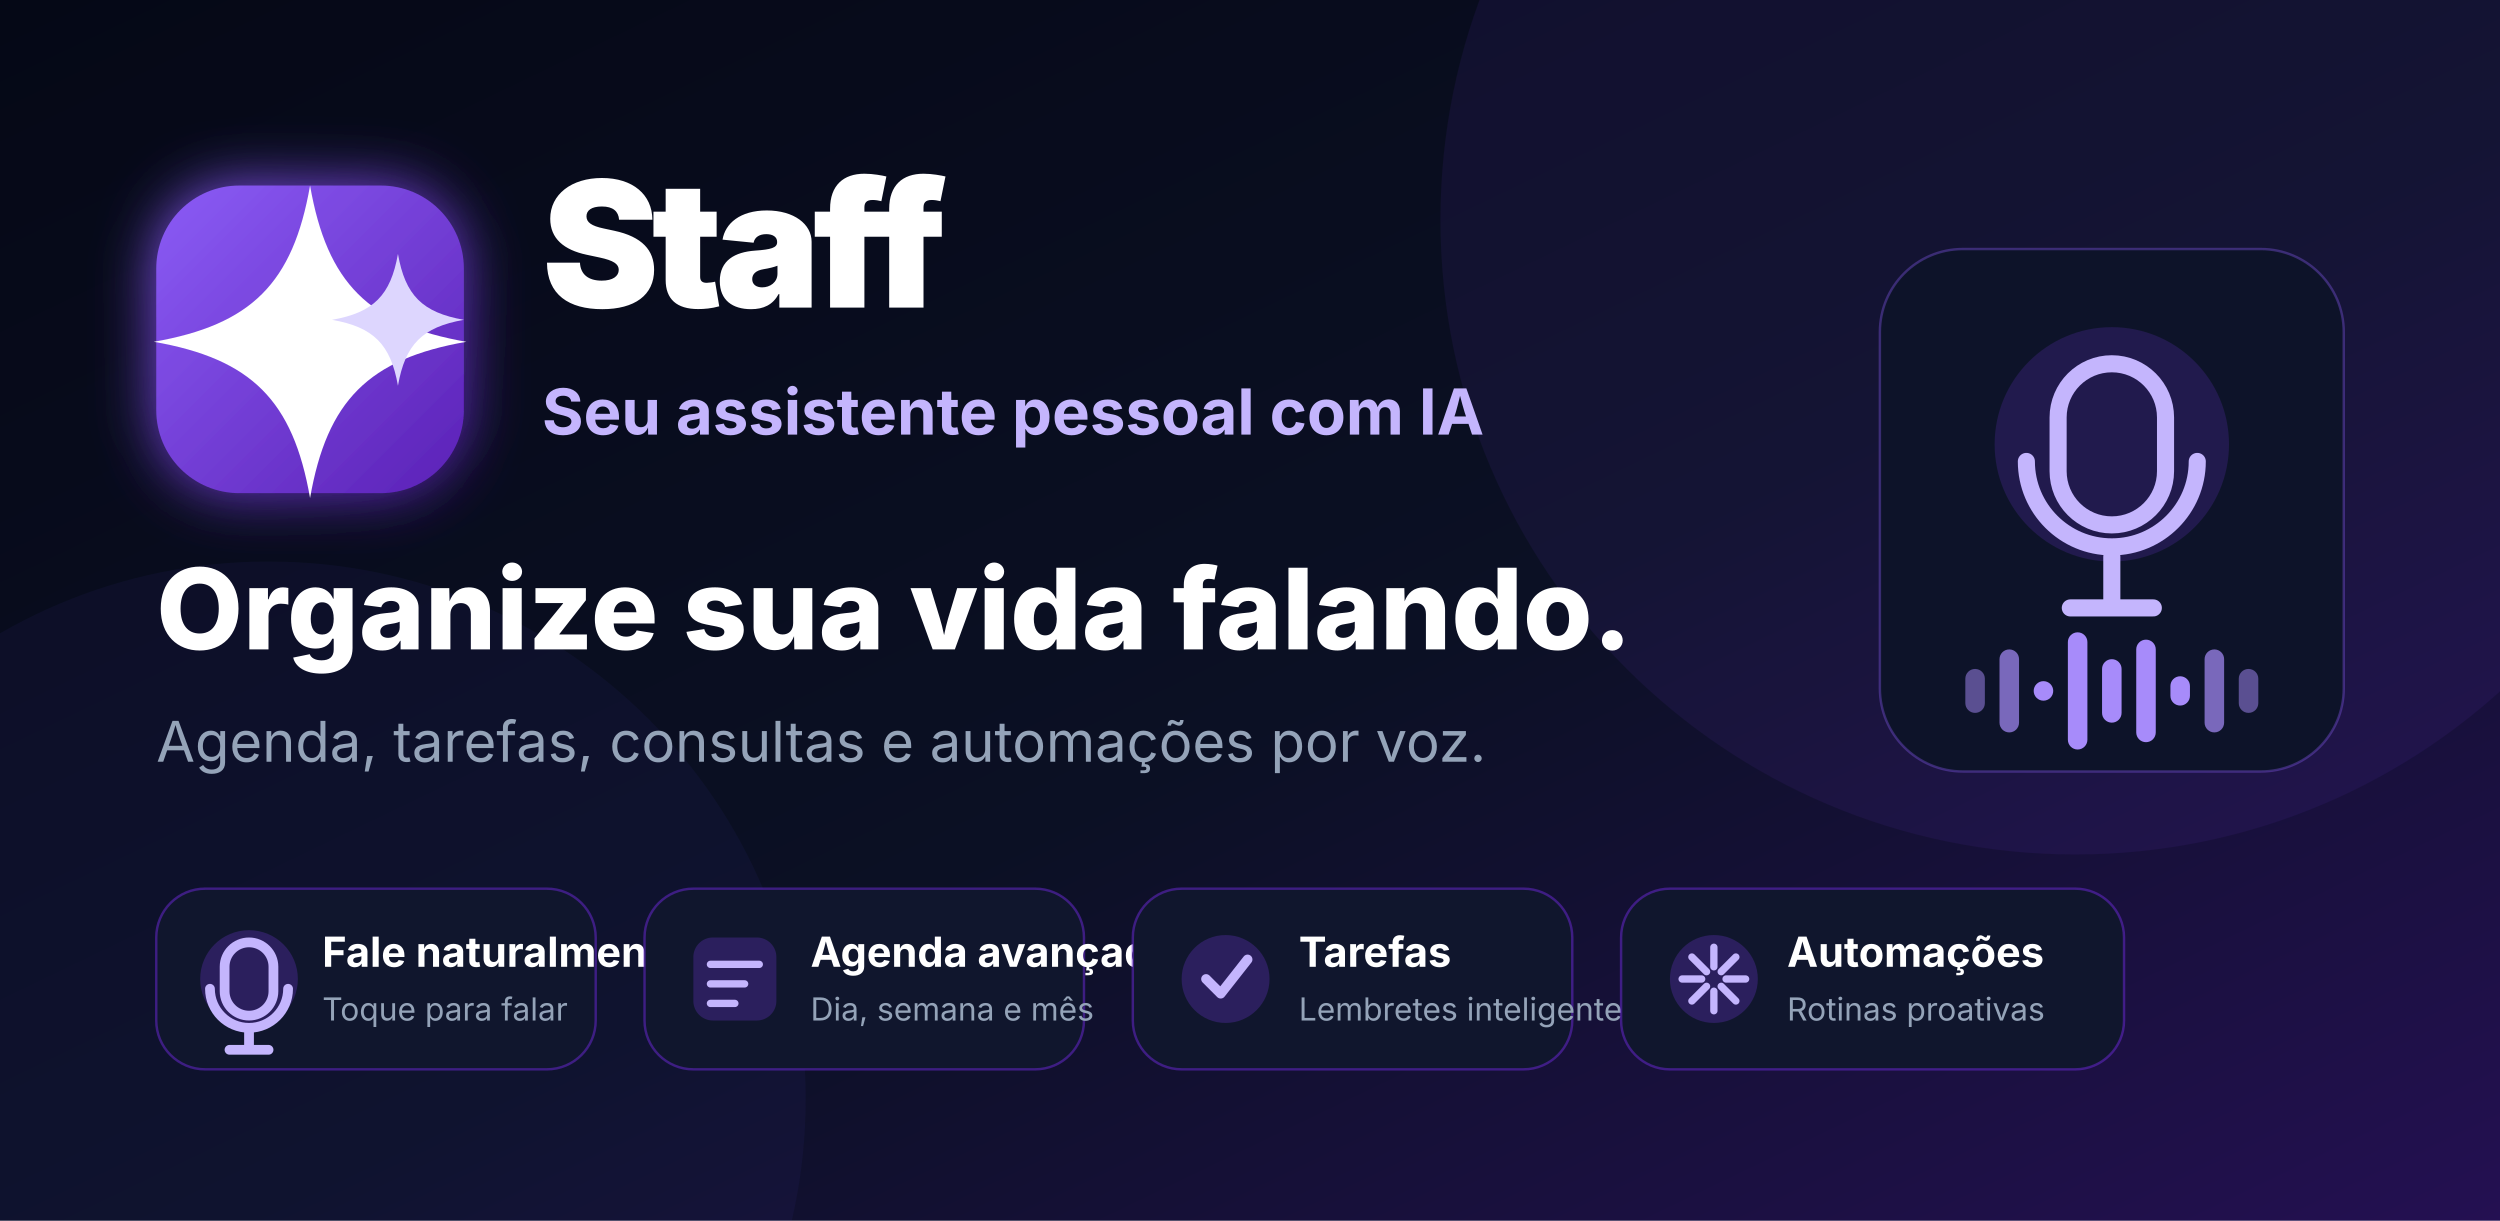
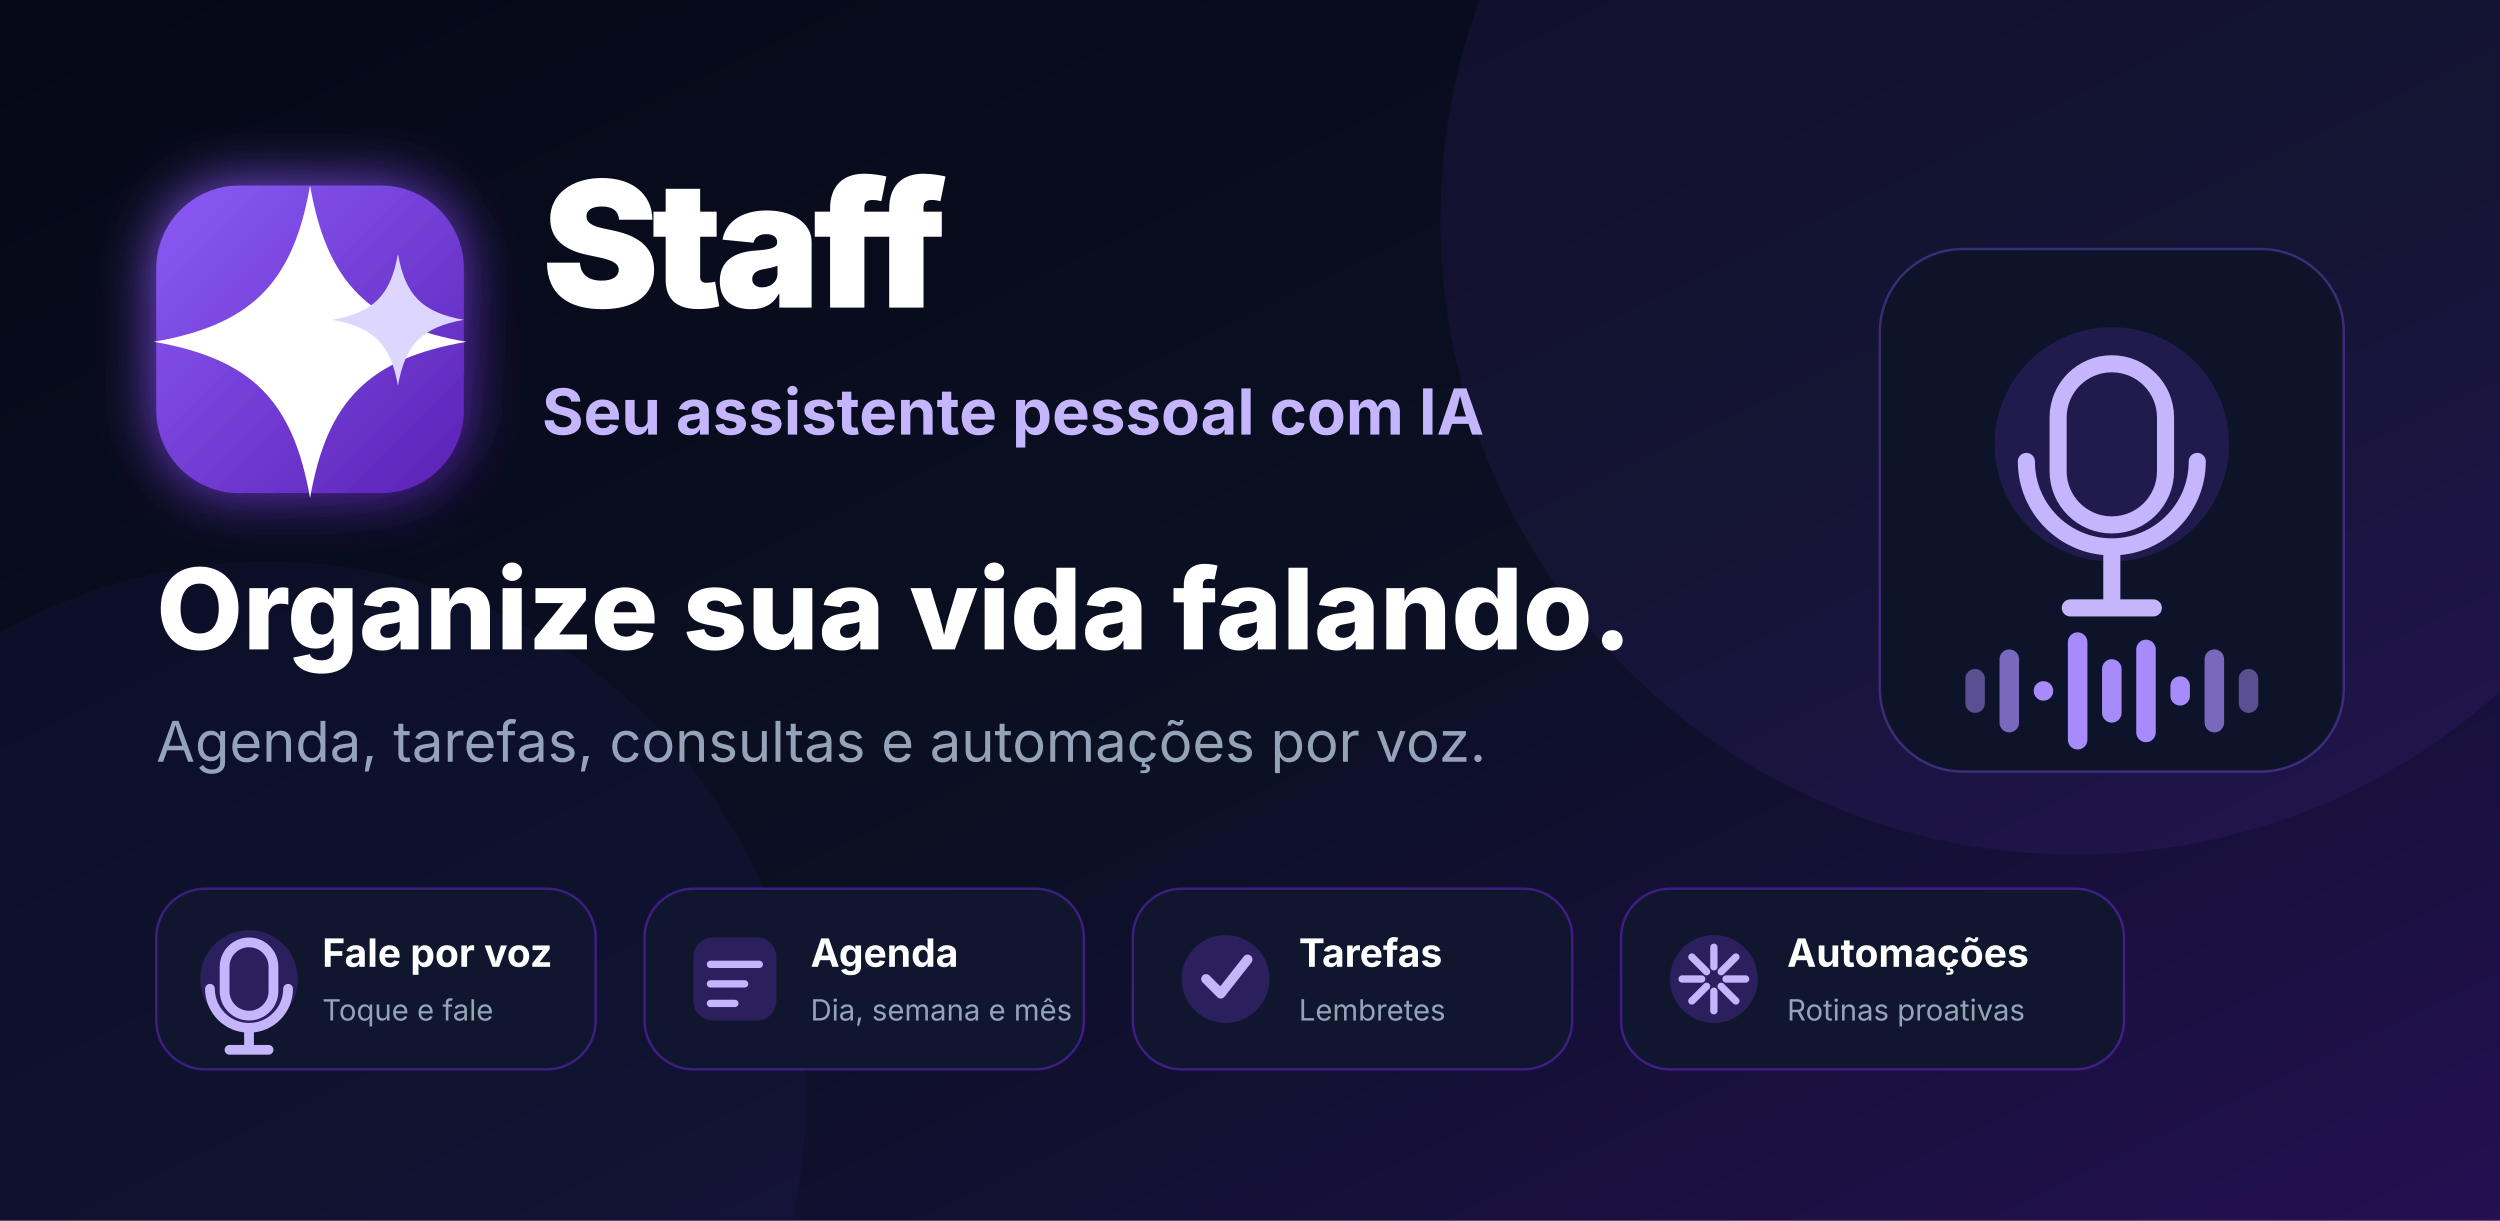
<svg xmlns="http://www.w3.org/2000/svg" viewBox="0 0 1024 500" role="img" aria-labelledby="title desc">
  <defs>
    <linearGradient id="bg" x1="0" y1="0" x2="1" y2="1">
      <stop offset="0" stop-color="#050816" />
      <stop offset="0.55" stop-color="#0b1024" />
      <stop offset="1" stop-color="#241052" />
    </linearGradient>
    <linearGradient id="purple" x1="0" y1="0" x2="1" y2="1">
      <stop offset="0" stop-color="#8b5cf6" />
      <stop offset="1" stop-color="#5b21b6" />
    </linearGradient>
    <filter id="glow" x="-40%" y="-40%" width="180%" height="180%">
      <feGaussianBlur stdDeviation="12" result="blur" />
      <feMerge>
        <feMergeNode in="blur" />
        <feMergeNode in="SourceGraphic" />
      </feMerge>
    </filter>
  </defs>
  <rect width="1024" height="500" fill="url(#bg)" />
  <circle cx="850" cy="90" r="260" fill="#7c3aed" opacity="0.08" />
  <circle cx="110" cy="450" r="220" fill="#4f46e5" opacity="0.06" />
  <g transform="translate(64 76)">
    <rect width="126" height="126" rx="34" fill="url(#purple)" filter="url(#glow)" />
    <path d="M63 20c7 40 24 57 64 64-40 7-57 24-64 64-7-40-24-57-64-64 40-7 57-24 64-64Z" fill="#fff" transform="translate(0 -20)" />
    <path d="M99 28c3 17 10 24 27 27-17 3-24 10-27 27-3-17-10-24-27-27 17-3 24-10 27-27Z" fill="#ddd6fe" />
  </g>
  <text x="222" y="126" fill="#fff" font-family="Inter, Arial, sans-serif" font-size="72" font-weight="900" letter-spacing="-3">Staff</text>
  <text x="222" y="178" fill="#c4b5fd" font-family="Inter, Arial, sans-serif" font-size="26" font-weight="700">Seu assistente pessoal com IA</text>
  <text x="64" y="266" fill="#fff" font-family="Inter, Arial, sans-serif" font-size="46" font-weight="800">Organize sua vida falando.</text>
  <text x="64" y="312" fill="#94a3b8" font-family="Inter, Arial, sans-serif" font-size="23">Agenda, tarefas, consultas e automações por voz.</text>
  <g transform="translate(64 364)">
    <rect width="180" height="74" rx="20" fill="#10162d" stroke="#6d28d9" stroke-opacity="0.5" />
    <circle cx="38" cy="37" r="20" fill="#7c3aed" opacity="0.25" />
    <path d="M38 22a10 10 0 0 1 10 10v10a10 10 0 0 1-20 0V32a10 10 0 0 1 10-10Zm-16 19a16 16 0 0 0 32 0M38 57v9M30 66h16" fill="none" stroke="#c4b5fd" stroke-width="4" stroke-linecap="round" />
-     <text x="68" y="32" fill="#fff" font-family="Inter, Arial, sans-serif" font-size="17" font-weight="700">Fale naturalmente</text>
-     <text x="68" y="54" fill="#94a3b8" font-family="Inter, Arial, sans-serif" font-size="13">Toque para falar</text>
+     <text x="68" y="32" fill="#fff" font-family="Inter, Arial, sans-serif" font-size="16" font-weight="700">Fale por voz</text>
+     <text x="68" y="54" fill="#94a3b8" font-family="Inter, Arial, sans-serif" font-size="12">Toque e fale</text>
  </g>
  <g transform="translate(264 364)">
    <rect width="180" height="74" rx="20" fill="#10162d" stroke="#6d28d9" stroke-opacity="0.5" />
    <rect x="20" y="20" width="34" height="34" rx="8" fill="#7c3aed" opacity="0.25" />
    <path d="M27 31h20M27 39h14M27 47h10" stroke="#c4b5fd" stroke-width="3" stroke-linecap="round" />
-     <text x="68" y="32" fill="#fff" font-family="Inter, Arial, sans-serif" font-size="17" font-weight="700">Agenda avançada</text>
-     <text x="68" y="54" fill="#94a3b8" font-family="Inter, Arial, sans-serif" font-size="13">Dia, semana e mês</text>
+     <text x="68" y="32" fill="#fff" font-family="Inter, Arial, sans-serif" font-size="16" font-weight="700">Agenda</text>
+     <text x="68" y="54" fill="#94a3b8" font-family="Inter, Arial, sans-serif" font-size="12">Dia, semana e mês</text>
  </g>
  <g transform="translate(464 364)">
    <rect width="180" height="74" rx="20" fill="#10162d" stroke="#6d28d9" stroke-opacity="0.5" />
    <circle cx="38" cy="37" r="18" fill="#7c3aed" opacity="0.25" />
    <path d="M30 37l6 6 11-14" fill="none" stroke="#c4b5fd" stroke-width="4" stroke-linecap="round" stroke-linejoin="round" />
-     <text x="68" y="32" fill="#fff" font-family="Inter, Arial, sans-serif" font-size="17" font-weight="700">Tarefas</text>
-     <text x="68" y="54" fill="#94a3b8" font-family="Inter, Arial, sans-serif" font-size="13">Lembretes inteligentes</text>
+     <text x="68" y="32" fill="#fff" font-family="Inter, Arial, sans-serif" font-size="16" font-weight="700">Tarefas</text>
+     <text x="68" y="54" fill="#94a3b8" font-family="Inter, Arial, sans-serif" font-size="12">Lembretes</text>
  </g>
  <g transform="translate(664 364)">
    <rect width="206" height="74" rx="20" fill="#10162d" stroke="#6d28d9" stroke-opacity="0.5" />
    <circle cx="38" cy="37" r="18" fill="#7c3aed" opacity="0.25" />
    <path d="M38 24v8M38 42v8M25 37h8M43 37h8M29 28l6 6M41 40l6 6M47 28l-6 6M35 40l-6 6" stroke="#c4b5fd" stroke-width="3" stroke-linecap="round" />
-     <text x="68" y="32" fill="#fff" font-family="Inter, Arial, sans-serif" font-size="17" font-weight="700">Automações</text>
-     <text x="68" y="54" fill="#94a3b8" font-family="Inter, Arial, sans-serif" font-size="13">Rotinas proativas</text>
+     <text x="68" y="32" fill="#fff" font-family="Inter, Arial, sans-serif" font-size="16" font-weight="700">Automações</text>
+     <text x="68" y="54" fill="#94a3b8" font-family="Inter, Arial, sans-serif" font-size="12">Rotinas proativas</text>
  </g>
  <g transform="translate(770 102)">
    <rect width="190" height="214" rx="34" fill="#0d1329" stroke="#8b5cf6" stroke-opacity="0.35" />
    <circle cx="95" cy="80" r="48" fill="#7c3aed" opacity="0.18" />
    <path d="M95 47a22 22 0 0 1 22 22v22a22 22 0 0 1-44 0V69a22 22 0 0 1 22-22Zm-35 40a35 35 0 0 0 70 0M95 126v21M78 147h34" fill="none" stroke="#c4b5fd" stroke-width="7" stroke-linecap="round" />
    <g fill="#a78bfa">
      <rect x="35" y="172" width="8" height="18" rx="4" opacity="0.5" />
      <rect x="49" y="164" width="8" height="34" rx="4" opacity="0.7" />
      <rect x="63" y="177" width="8" height="8" rx="4" />
      <rect x="77" y="157" width="8" height="48" rx="4" />
      <rect x="91" y="168" width="8" height="26" rx="4" />
      <rect x="105" y="160" width="8" height="42" rx="4" />
      <rect x="119" y="175" width="8" height="12" rx="4" />
      <rect x="133" y="164" width="8" height="34" rx="4" opacity="0.7" />
      <rect x="147" y="172" width="8" height="18" rx="4" opacity="0.5" />
    </g>
  </g>
</svg>
